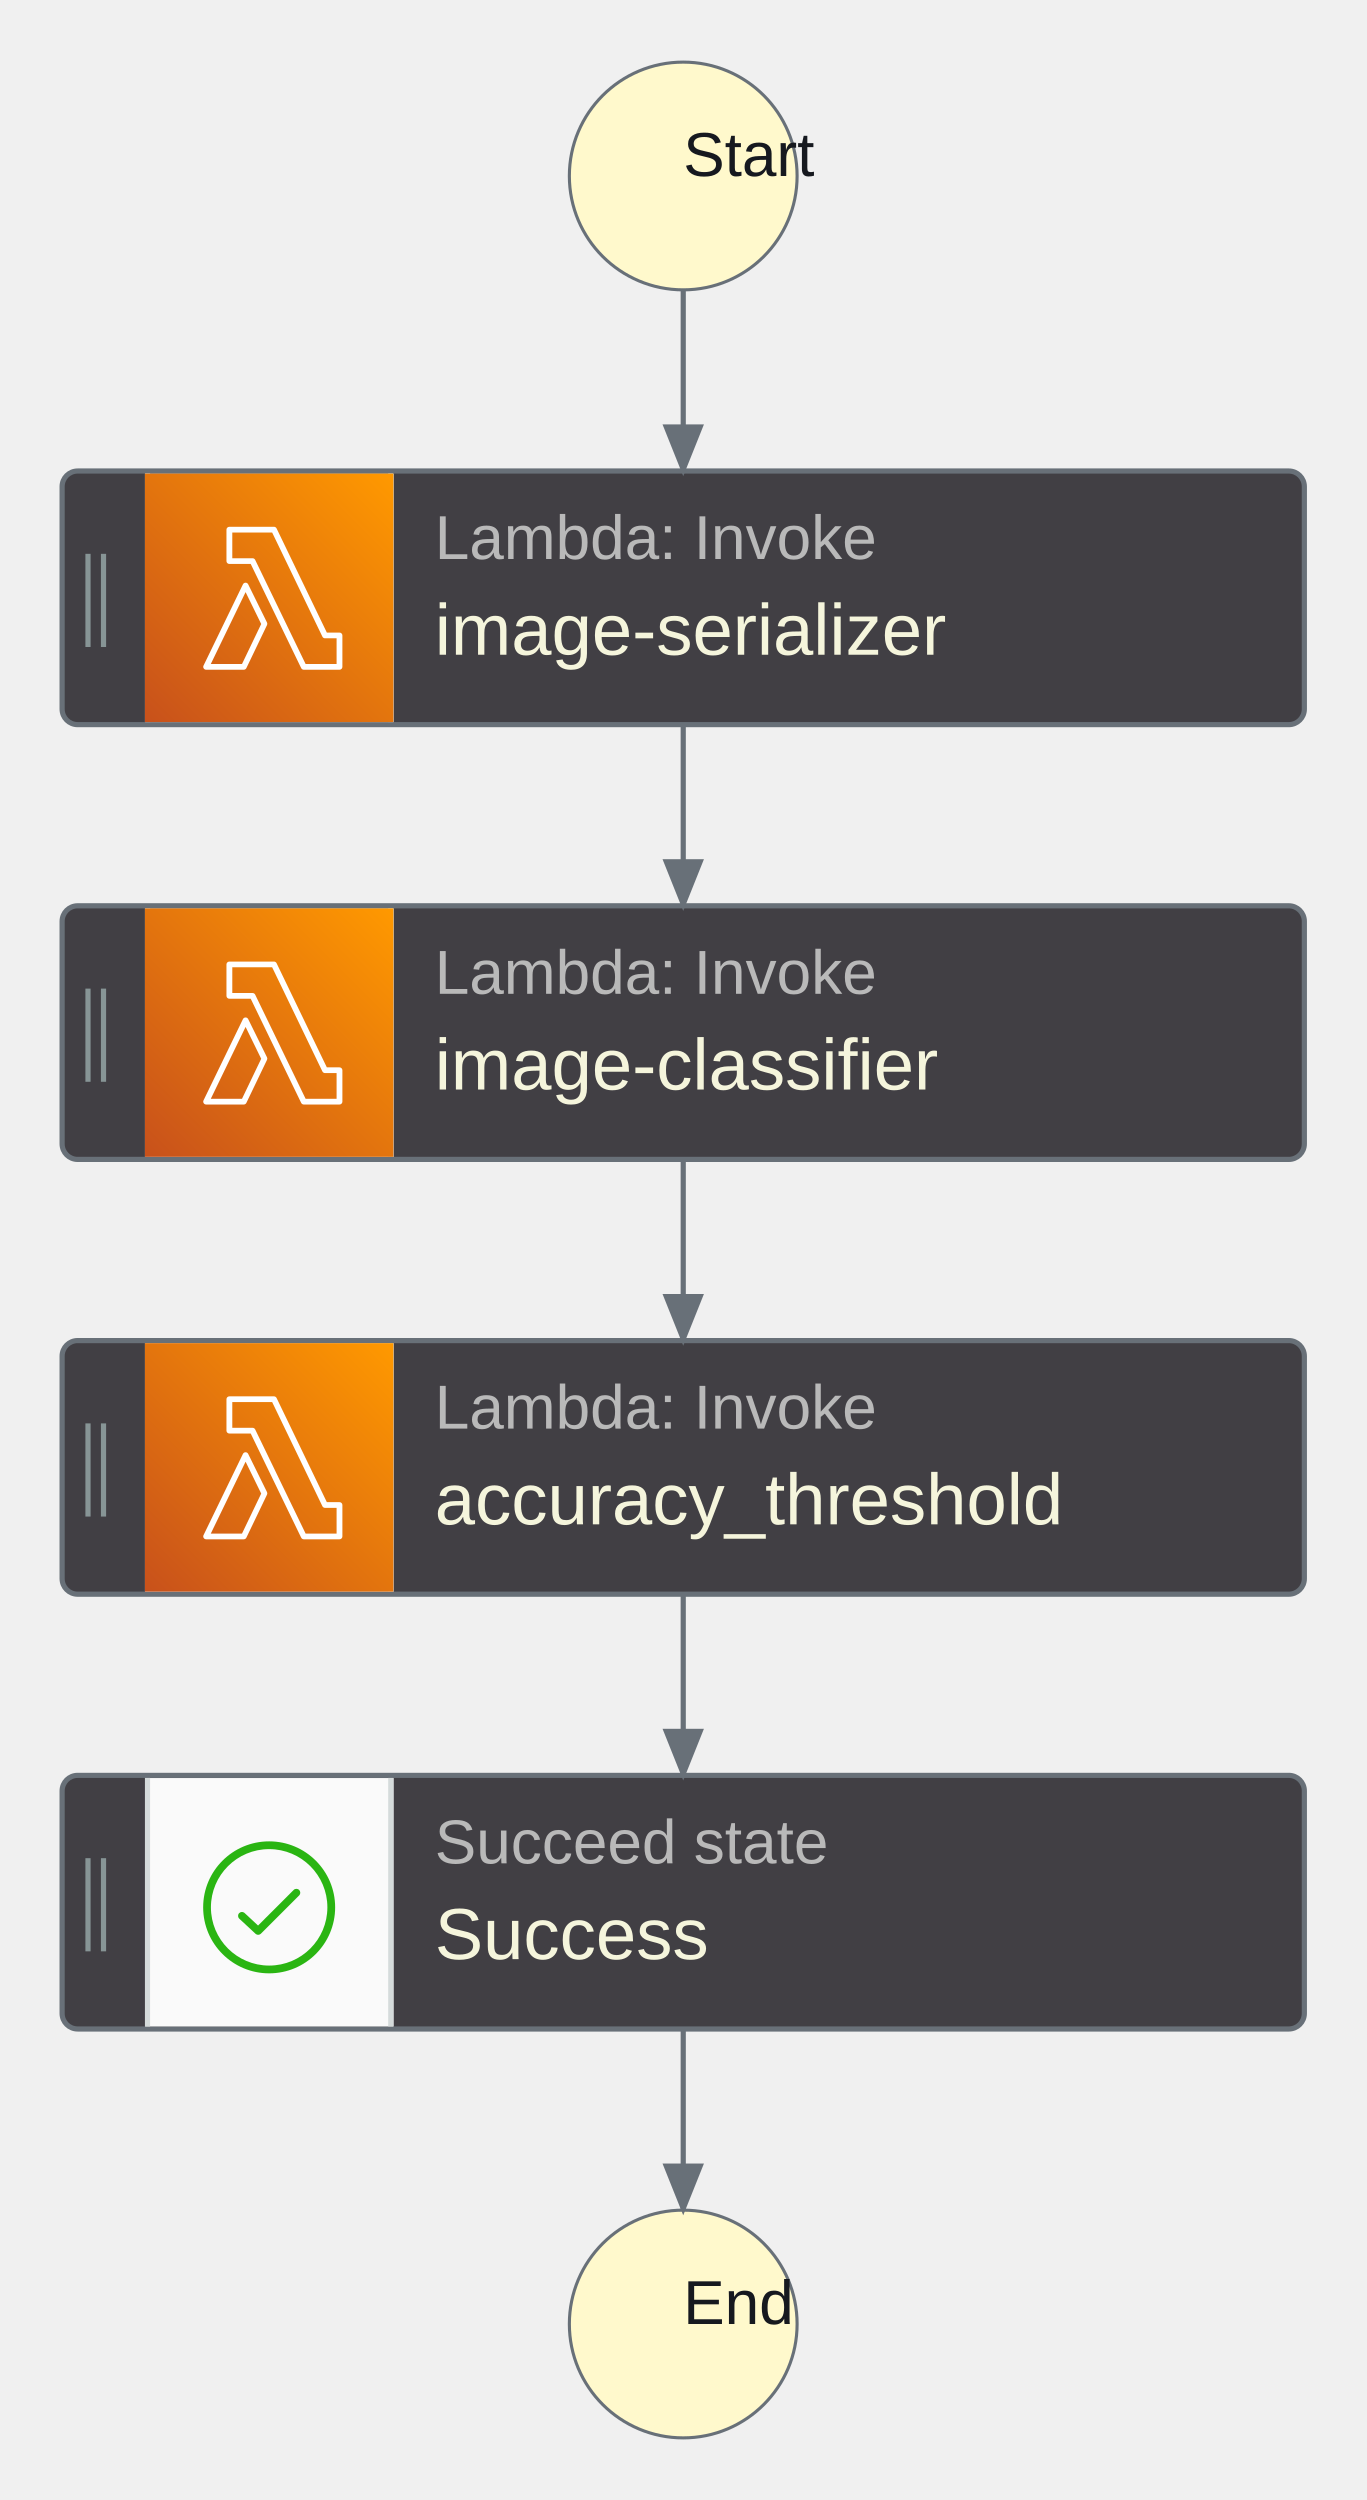
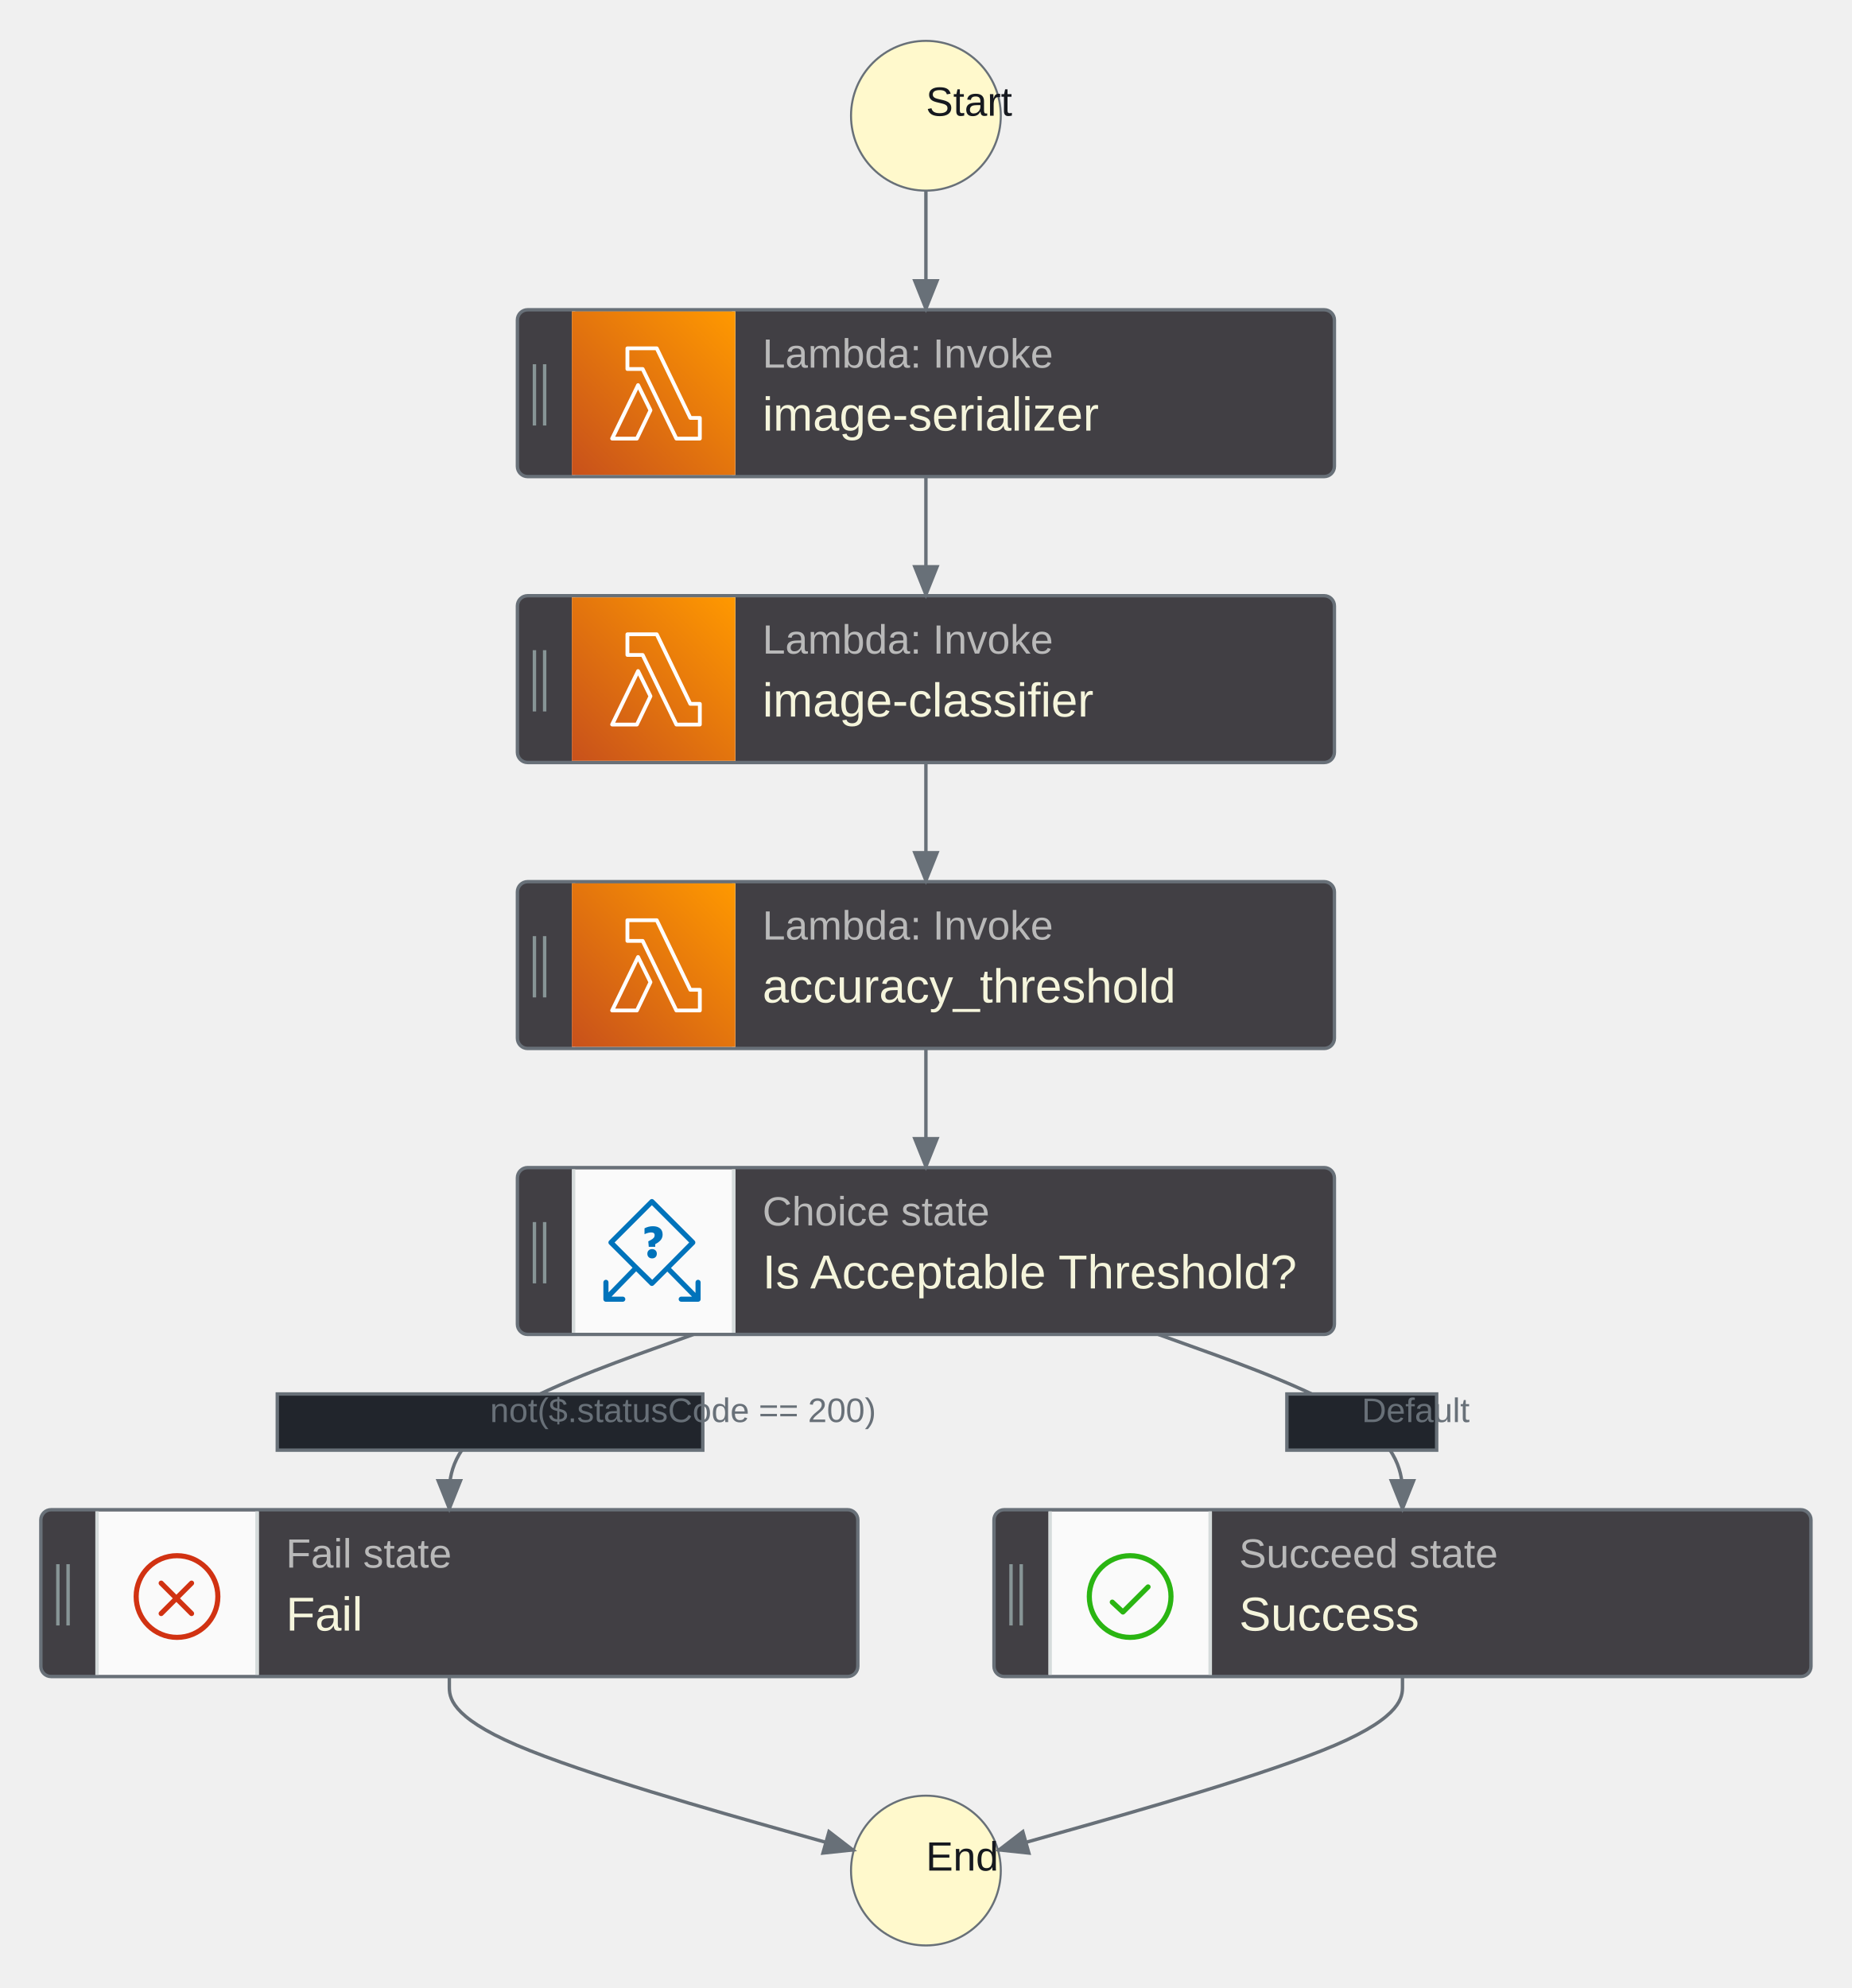
- <svg xmlns="http://www.w3.org/2000/svg" class="sc-dISpDn ccQttF graph" data-testid="graph" role="img" aria-labelledby="polymath-graph-title" width="264" height="483">
+ <svg xmlns="http://www.w3.org/2000/svg" class="sc-dJiZtA bfnavJ graph" data-testid="graph" role="img" aria-labelledby="polymath-graph-title" width="544" height="584">
  <g transform="translate(12,12)" class="new-look-graph">
    <g class="nodes">
-       <g class="node-container" transform="translate(120,22)">
+       <g class="node-container" transform="translate(260,22)">
        <g>
-           <circle class="sc-bJBgwP izToJC shape" r="22" />
-           <text class="sc-leSDtu lnSrgf label">
+           <circle class="sc-krNlru dsfQBY shape" r="22" />
+           <text class="sc-iMTnTL dLALq label">
            <tspan xml:space="preserve" text-anchor="middle" alignment-baseline="central">Start</tspan>
          </text>
        </g>
      </g>
-       <g class="node-container" transform="translate(120,103.5)">
-         <g class="sc-empnci ftzJEQ node state Task" data-testid="graph-image-serializer" data-state-id="image-serializer" data-state-type="Task">
+       <g class="node-container" transform="translate(260,103.5)">
+         <g class="sc-bypJrT cIXLAr node state Task" data-testid="graph-image-serializer" data-state-id="image-serializer" data-state-type="Task">
          <g class="new-look-state-node ">
            <rect x="-120" y="-24.5" width="240" height="49" rx="3" ry="3" />
            <g class="handle" transform="translate(-120,-24.5)">
              <path d="M5,16 L5,34 M8,16 L8,34" />
            </g>
            <g class="icon" transform="translate(-104,-24)">
              <rect fill="var(--color-background-container-header-ni4jv3, #fafafa)" x="0.036" y="0.018" width="48" height="48" />
              <line x1="47.5" y1="0.491" x2="47.5" y2="47.5" stroke="var(--color-board-placeholder-active-ekuw58, #d5dbdb)" stroke-linecap="square" />
              <line x1="0.5" y1="0.491" x2="0.5" y2="47.5" stroke="var(--color-board-placeholder-active-ekuw58, #d5dbdb)" stroke-linecap="square" />
              <use href="#icon-service-lam" aria-hidden="true">
</use>
            </g>
            <g class="text-lines" transform="translate(-48,-24.5)">
              <text transform="translate(0,17)" class="line1">
                <tspan xml:space="preserve" text-anchor="start">Lambda: Invoke</tspan>
              </text>
              <text transform="translate(0,35.5)" class="line2 label">
                <tspan xml:space="preserve" text-anchor="start">image-serializer</tspan>
              </text>
            </g>
          </g>
        </g>
      </g>
-       <g class="node-container" transform="translate(120,187.5)">
-         <g class="sc-empnci ftzJEQ node state Task" data-testid="graph-image-classifier" data-state-id="image-classifier" data-state-type="Task">
+       <g class="node-container" transform="translate(260,187.5)">
+         <g class="sc-bypJrT cIXLAr node state Task" data-testid="graph-image-classifier" data-state-id="image-classifier" data-state-type="Task">
          <g class="new-look-state-node ">
            <rect x="-120" y="-24.5" width="240" height="49" rx="3" ry="3" />
            <g class="handle" transform="translate(-120,-24.5)">
              <path d="M5,16 L5,34 M8,16 L8,34" />
            </g>
            <g class="icon" transform="translate(-104,-24)">
              <rect fill="var(--color-background-container-header-ni4jv3, #fafafa)" x="0.036" y="0.018" width="48" height="48" />
              <line x1="47.5" y1="0.491" x2="47.5" y2="47.5" stroke="var(--color-board-placeholder-active-ekuw58, #d5dbdb)" stroke-linecap="square" />
              <line x1="0.5" y1="0.491" x2="0.5" y2="47.5" stroke="var(--color-board-placeholder-active-ekuw58, #d5dbdb)" stroke-linecap="square" />
              <use href="#icon-service-lam" aria-hidden="true">
</use>
            </g>
            <g class="text-lines" transform="translate(-48,-24.5)">
              <text transform="translate(0,17)" class="line1">
                <tspan xml:space="preserve" text-anchor="start">Lambda: Invoke</tspan>
              </text>
              <text transform="translate(0,35.5)" class="line2 label">
                <tspan xml:space="preserve" text-anchor="start">image-classifier</tspan>
              </text>
            </g>
          </g>
        </g>
      </g>
-       <g class="node-container" transform="translate(120,271.5)">
-         <g class="sc-empnci ftzJEQ node state Task" data-testid="graph-accuracy_threshold" data-state-id="accuracy_threshold" data-state-type="Task">
+       <g class="node-container" transform="translate(260,271.5)">
+         <g class="sc-bypJrT cIXLAr node state Task" data-testid="graph-accuracy_threshold" data-state-id="accuracy_threshold" data-state-type="Task">
          <g class="new-look-state-node ">
            <rect x="-120" y="-24.5" width="240" height="49" rx="3" ry="3" />
            <g class="handle" transform="translate(-120,-24.5)">
              <path d="M5,16 L5,34 M8,16 L8,34" />
            </g>
            <g class="icon" transform="translate(-104,-24)">
              <rect fill="var(--color-background-container-header-ni4jv3, #fafafa)" x="0.036" y="0.018" width="48" height="48" />
              <line x1="47.5" y1="0.491" x2="47.5" y2="47.5" stroke="var(--color-board-placeholder-active-ekuw58, #d5dbdb)" stroke-linecap="square" />
              <line x1="0.5" y1="0.491" x2="0.5" y2="47.5" stroke="var(--color-board-placeholder-active-ekuw58, #d5dbdb)" stroke-linecap="square" />
              <use href="#icon-service-lam" aria-hidden="true">
</use>
            </g>
            <g class="text-lines" transform="translate(-48,-24.5)">
              <text transform="translate(0,17)" class="line1">
                <tspan xml:space="preserve" text-anchor="start">Lambda: Invoke</tspan>
              </text>
              <text transform="translate(0,35.5)" class="line2 label">
                <tspan xml:space="preserve" text-anchor="start">accuracy_threshold</tspan>
              </text>
            </g>
          </g>
        </g>
      </g>
-       <g class="node-container" transform="translate(120,355.5)">
-         <g class="sc-empnci ftzJEQ node state Succeed" data-testid="graph-Success" data-state-id="Success" data-state-type="Succeed">
+       <g class="node-container" transform="translate(260,355.5)">
+         <g class="sc-bypJrT cIXLAr node state Choice" data-testid="graph-Is Acceptable Threshold?" data-state-id="Is Acceptable Threshold?" data-state-type="Choice">
+           <g class="new-look-state-node ">
+             <rect x="-120" y="-24.5" width="240" height="49" rx="3" ry="3" />
+             <g class="handle" transform="translate(-120,-24.5)">
+               <path d="M5,16 L5,34 M8,16 L8,34" />
+             </g>
+             <g class="icon" transform="translate(-104,-24)">
+               <rect fill="var(--color-background-container-header-ni4jv3, #fafafa)" x="0.036" y="0.018" width="48" height="48" />
+               <line x1="47.5" y1="0.491" x2="47.5" y2="47.5" stroke="var(--color-board-placeholder-active-ekuw58, #d5dbdb)" stroke-linecap="square" />
+               <line x1="0.5" y1="0.491" x2="0.5" y2="47.5" stroke="var(--color-board-placeholder-active-ekuw58, #d5dbdb)" stroke-linecap="square" />
+               <use href="#icon-flow-choice" />
+             </g>
+             <g class="text-lines" transform="translate(-48,-24.5)">
+               <text transform="translate(0,17)" class="line1">
+                 <tspan xml:space="preserve" text-anchor="start">Choice state</tspan>
+               </text>
+               <text transform="translate(0,35.5)" class="line2 label">
+                 <tspan xml:space="preserve" text-anchor="start">Is Acceptable Threshold?</tspan>
+               </text>
+             </g>
+           </g>
+         </g>
+       </g>
+       <g class="node-container" transform="translate(120,456)">
+         <g class="sc-bypJrT cIXLAr node state Fail" data-testid="graph-Fail" data-state-id="Fail" data-state-type="Fail">
+           <g class="new-look-state-node ">
+             <rect x="-120" y="-24.5" width="240" height="49" rx="3" ry="3" />
+             <g class="handle" transform="translate(-120,-24.5)">
+               <path d="M5,16 L5,34 M8,16 L8,34" />
+             </g>
+             <g class="icon" transform="translate(-104,-24)">
+               <rect fill="var(--color-background-container-header-ni4jv3, #fafafa)" x="0.036" y="0.018" width="48" height="48" />
+               <line x1="47.5" y1="0.491" x2="47.5" y2="47.5" stroke="var(--color-board-placeholder-active-ekuw58, #d5dbdb)" stroke-linecap="square" />
+               <line x1="0.5" y1="0.491" x2="0.5" y2="47.5" stroke="var(--color-board-placeholder-active-ekuw58, #d5dbdb)" stroke-linecap="square" />
+               <use href="#icon-flow-fail" />
+             </g>
+             <g class="text-lines" transform="translate(-48,-24.5)">
+               <text transform="translate(0,17)" class="line1">
+                 <tspan xml:space="preserve" text-anchor="start">Fail state</tspan>
+               </text>
+               <text transform="translate(0,35.5)" class="line2 label">
+                 <tspan xml:space="preserve" text-anchor="start">Fail</tspan>
+               </text>
+             </g>
+           </g>
+         </g>
+       </g>
+       <g class="node-container" transform="translate(400,456)">
+         <g class="sc-bypJrT cIXLAr node state Succeed" data-testid="graph-Success" data-state-id="Success" data-state-type="Succeed">
          <g class="new-look-state-node ">
            <rect x="-120" y="-24.5" width="240" height="49" rx="3" ry="3" />
            <g class="handle" transform="translate(-120,-24.5)">
              <path d="M5,16 L5,34 M8,16 L8,34" />
            </g>
            <g class="icon" transform="translate(-104,-24)">
              <rect fill="var(--color-background-container-header-ni4jv3, #fafafa)" x="0.036" y="0.018" width="48" height="48" />
              <line x1="47.5" y1="0.491" x2="47.5" y2="47.5" stroke="var(--color-board-placeholder-active-ekuw58, #d5dbdb)" stroke-linecap="square" />
              <line x1="0.5" y1="0.491" x2="0.5" y2="47.5" stroke="var(--color-board-placeholder-active-ekuw58, #d5dbdb)" stroke-linecap="square" />
              <use href="#icon-flow-succeed" />
            </g>
            <g class="text-lines" transform="translate(-48,-24.5)">
              <text transform="translate(0,17)" class="line1">
                <tspan xml:space="preserve" text-anchor="start">Succeed state</tspan>
              </text>
              <text transform="translate(0,35.5)" class="line2 label">
                <tspan xml:space="preserve" text-anchor="start">Success</tspan>
              </text>
            </g>
          </g>
        </g>
      </g>
-       <g class="node-container" transform="translate(120,437)">
+       <g class="node-container" transform="translate(260,537.5)">
        <g>
-           <circle class="sc-bJBgwP izToJC shape" r="22" />
-           <text class="sc-leSDtu lnSrgf label">
+           <circle class="sc-krNlru dsfQBY shape" r="22" />
+           <text class="sc-iMTnTL dLALq label">
            <tspan xml:space="preserve" text-anchor="middle" alignment-baseline="central">End</tspan>
          </text>
        </g>
      </g>
    </g>
    <g class="edges">
-       <g class="sc-fThUAz fVpASx edge">
-         <path id="state-image-serializer:state-image-classifier:normal" d="M120,128L120,130.917C120,133.833,120,139.667,120,145.5C120,151.333,120,157.167,120,160.083L120,163" marker-end="url(#arrowhead)" fill="none" />
-       </g>
-       <g class="sc-fThUAz fVpASx edge">
-         <path id="start:state-image-serializer" d="M120,44L120,46.917C120,49.833,120,55.667,120,61.5C120,67.333,120,73.167,120,76.083L120,79" marker-end="url(#arrowhead)" fill="none" />
-       </g>
-       <g class="sc-fThUAz fVpASx edge">
-         <path id="state-image-classifier:state-accuracy_threshold:normal" d="M120,212L120,214.917C120,217.833,120,223.667,120,229.5C120,235.333,120,241.167,120,244.083L120,247" marker-end="url(#arrowhead)" fill="none" />
-       </g>
-       <g class="sc-fThUAz fVpASx edge">
-         <path id="state-accuracy_threshold:state-Success:normal" d="M120,296L120,298.917C120,301.833,120,307.667,120,313.5C120,319.333,120,325.167,120,328.083L120,331" marker-end="url(#arrowhead)" fill="none" />
-       </g>
-       <g class="sc-fThUAz fVpASx edge">
-         <path id="state-Success:end:normal" d="M120,380L120,382.917C120,385.833,120,391.667,120,397.5C120,403.333,120,409.167,120,412.083L120,415" marker-end="url(#arrowhead)" fill="none" />
+       <g class="sc-ddjGPC hZuboL edge">
+         <path id="state-image-serializer:state-image-classifier:normal" d="M260,128L260,130.917C260,133.833,260,139.667,260,145.5C260,151.333,260,157.167,260,160.083L260,163" marker-end="url(#arrowhead)" fill="none" />
+       </g>
+       <g class="sc-ddjGPC hZuboL edge">
+         <path id="start:state-image-serializer" d="M260,44L260,46.917C260,49.833,260,55.667,260,61.5C260,67.333,260,73.167,260,76.083L260,79" marker-end="url(#arrowhead)" fill="none" />
+       </g>
+       <g class="sc-ddjGPC hZuboL edge">
+         <path id="state-image-classifier:state-accuracy_threshold:normal" d="M260,212L260,214.917C260,217.833,260,223.667,260,229.5C260,235.333,260,241.167,260,244.083L260,247" marker-end="url(#arrowhead)" fill="none" />
+       </g>
+       <g class="sc-ddjGPC hZuboL edge">
+         <path id="state-accuracy_threshold:state-Is Acceptable Threshold?:normal" d="M260,296L260,298.917C260,301.833,260,307.667,260,313.5C260,319.333,260,325.167,260,328.083L260,331" marker-end="url(#arrowhead)" fill="none" />
+       </g>
+       <g class="sc-ddjGPC hZuboL edge">
+         <path id="state-Is Acceptable Threshold?:state-Fail:choiceRule:0" d="M191.741,380L179.784,384.292C167.828,388.583,143.914,397.167,131.957,405.75C120,414.333,120,422.917,120,427.208L120,431.5" marker-end="url(#arrowhead)" fill="none" />
+         <g data-testid="graph-Is Acceptable Threshold?-0" class="edge-label" transform="translate(131.9569,405.75)">
+           <rect x="-62.5" y="-8.25" width="125" height="16.5" class="sc-dSCufp jTqvgz" />
+           <text class="sc-fxwrCY iPCoko label">
+             <tspan xml:space="preserve" text-anchor="middle" alignment-baseline="central">not($.statusCode == 200)</tspan>
+           </text>
+         </g>
+       </g>
+       <g class="sc-ddjGPC hZuboL edge">
+         <path id="state-Is Acceptable Threshold?:state-Success:choiceDefault" d="M328.259,380L340.216,384.292C352.172,388.583,376.086,397.167,388.043,405.75C400,414.333,400,422.917,400,427.208L400,431.5" marker-end="url(#arrowhead)" fill="none" />
+         <g data-testid="graph-Is Acceptable Threshold?-Default" class="edge-label" transform="translate(388.0431,405.75)">
+           <rect x="-22" y="-8.25" width="44" height="16.5" class="sc-dSCufp jTqvgz" />
+           <text class="sc-fxwrCY iPCoko label">
+             <tspan xml:space="preserve" text-anchor="middle" alignment-baseline="central">Default</tspan>
+           </text>
+         </g>
+       </g>
+       <g class="sc-ddjGPC hZuboL edge">
+         <path id="state-Fail:end:normal" d="M120,480.5L120,483.417C120,486.333,120,492.167,139.804,500.671C159.609,509.175,199.218,520.351,219.022,525.938L238.827,531.526" marker-end="url(#arrowhead)" fill="none" />
+       </g>
+       <g class="sc-ddjGPC hZuboL edge">
+         <path id="state-Success:end:normal" d="M400,480.5L400,483.417C400,486.333,400,492.167,380.196,500.671C360.391,509.175,320.782,520.351,300.978,525.938L281.173,531.526" marker-end="url(#arrowhead)" fill="none" />
      </g>
    </g>
    <defs>
-       <marker id="arrowhead" markerWidth="8" markerHeight="6" refX="7" refY="3" orient="auto" class="sc-fbKhjd kCXtKm">
+       <marker id="arrowhead" markerWidth="8" markerHeight="6" refX="7" refY="3" orient="auto" class="sc-jMakVo fZTkKH">
        <polygon points="0 0, 8 3, 0 6" />
      </marker>
-       <marker id="highlighted-arrowhead" markerWidth="6" markerHeight="4" refX="5" refY="2" orient="auto" class="sc-fbKhjd kCXtKm">
+       <marker id="highlighted-arrowhead" markerWidth="6" markerHeight="4" refX="5" refY="2" orient="auto" class="sc-jMakVo fZTkKH">
        <polygon points="0 0, 6 2, 0 4" />
      </marker>
-       <marker id="error-arrowhead" markerWidth="6" markerHeight="4" refX="5" refY="2" orient="auto" class="sc-fbKhjd kCXtKm">
+       <marker id="error-arrowhead" markerWidth="6" markerHeight="4" refX="5" refY="2" orient="auto" class="sc-jMakVo fZTkKH">
        <polygon points="0 0, 6 2, 0 4" />
      </marker>
-       <marker id="large-arrowhead" markerWidth="10" markerHeight="8" refX="9" refY="4" orient="auto" class="sc-fbKhjd kCXtKm">
+       <marker id="large-arrowhead" markerWidth="10" markerHeight="8" refX="9" refY="4" orient="auto" class="sc-jMakVo fZTkKH">
        <polygon points="0 0, 10 4, 0 8" />
      </marker>
-       <marker id="large-highlighted-arrowhead" markerWidth="5.5" markerHeight="4" refX="4.5" refY="2" orient="auto" class="sc-fbKhjd kCXtKm">
+       <marker id="large-highlighted-arrowhead" markerWidth="5.5" markerHeight="4" refX="4.5" refY="2" orient="auto" class="sc-jMakVo fZTkKH">
        <polygon points="0 0, 5.5 2, 0 4" />
      </marker>
-       <marker id="large-error-arrowhead" markerWidth="10" markerHeight="8" refX="9" refY="4" orient="auto" class="sc-fbKhjd kCXtKm">
+       <marker id="large-error-arrowhead" markerWidth="10" markerHeight="8" refX="9" refY="4" orient="auto" class="sc-jMakVo fZTkKH">
        <polygon points="0 0, 10 4, 0 8" />
      </marker>
      <linearGradient x1="0%" y1="100%" x2="100%" y2="0%" id="gradient-orange">
        <stop stop-color="#C8511B" offset="0%" />
        <stop stop-color="#FF9900" offset="100%" />
      </linearGradient>
      <linearGradient x1="0%" y1="100%" x2="100%" y2="0%" id="gradient-turquoise">
        <stop stop-color="#055F4E" offset="0%" />
        <stop stop-color="#56C0A7" offset="100%" />
      </linearGradient>
      <linearGradient x1="0%" y1="100%" x2="100%" y2="0%" id="gradient-blue">
        <stop stop-color="#2E27AD" offset="0%" />
        <stop stop-color="#527FFF" offset="100%" />
      </linearGradient>
      <linearGradient x1="0%" y1="100%" x2="100%" y2="0%" id="gradient-pink">
        <stop stop-color="#B0084D" offset="0%" />
        <stop stop-color="#FF4F8B" offset="100%" />
      </linearGradient>
      <linearGradient x1="0%" y1="100%" x2="100%" y2="0%" id="gradient-red">
        <stop stop-color="#BD0816" offset="0%" />
        <stop stop-color="#FF5252" offset="100%" />
      </linearGradient>
      <linearGradient x1="0%" y1="100%" x2="100%" y2="0%" id="gradient-green">
        <stop stop-color="#1B660F" offset="0%" />
        <stop stop-color="#6CAE3E" offset="100%" />
      </linearGradient>
      <linearGradient x1="0%" y1="100%" x2="100%" y2="0%" id="gradient-purple">
        <stop stop-color="#4D27A8" offset="0%" />
        <stop stop-color="#A166FF" offset="100%" />
      </linearGradient>
      <linearGradient x1="0%" y1="100%" x2="100%" y2="0%" id="gradient-grey">
        <stop stop-color="#DCDCDC" offset="0%" />
        <stop stop-color="#F6F5F7" offset="100%" />
      </linearGradient>,<linearGradient x1="0%" y1="100%" x2="100%" y2="0%" id="gradient-ag">
        <stop stop-color="#BC1356" offset="0%" />
        <stop stop-color="#F34482" offset="100%" />
      </linearGradient>
      <linearGradient x1="0%" y1="100%" x2="100%" y2="0%" id="gradient-athena">
        <stop stop-color="#5930B5" offset="0%" />
        <stop stop-color="#945DF2" offset="100%" />
      </linearGradient>
      <linearGradient x1="0%" y1="100%" x2="100%" y2="0%" id="gradient-emr">
        <stop stop-color="#5930B5" offset="0%" />
        <stop stop-color="#945DF2" offset="100%" />
      </linearGradient>
      <linearGradient x1="0%" y1="100%" x2="100%" y2="0%" id="gradient-glue">
        <stop stop-color="#5930B5" offset="0%" />
        <stop stop-color="#945DF2" offset="100%" />
      </linearGradient>
      <linearGradient x1="0%" y1="100%" x2="100%" y2="0%" id="gradient-sns">
        <stop stop-color="#BC1356" offset="0%" />
        <stop stop-color="#F34482" offset="100%" />
      </linearGradient>
      <linearGradient x1="0%" y1="100%" x2="100%" y2="0%" id="gradient-states">
        <stop stop-color="#BC1356" offset="0%" />
        <stop stop-color="#F34482" offset="100%" />
      </linearGradient>
      <linearGradient x1="0%" y1="100%" x2="100%" y2="0%" id="gradient-generic">
        <stop stop-color="#ccc" offset="0%" />
        <stop stop-color="#ddd" offset="100%" />
      </linearGradient>
+       <g stroke="none" stroke-width="1" fill="none" fill-rule="evenodd" id="icon-flow-choice">
+         <g transform="translate(9.25202, 8.729185)" fill="#0073BB" fill-rule="nonzero">
+           <path d="M13.718,0.22 C13.984,-0.047 14.401,-0.071 14.694,0.147 L14.778,0.22 L26.799,12.24 C27.065,12.507 27.09,12.923 26.872,13.217 L26.799,13.301 L19.848,20.251 L27.063,27.58 L27.064,24.473 C27.064,24.058 27.399,23.723 27.814,23.723 C28.19,23.723 28.502,24 28.555,24.362 L28.564,24.473 L28.564,29.422 C28.564,29.474 28.558,29.524 28.549,29.572 L28.529,29.648 L28.491,29.744 L28.467,29.79 L28.44,29.835 L28.392,29.899 L28.327,29.969 L28.29,30.001 L28.21,30.059 L28.137,30.099 L28.041,30.137 L27.924,30.164 C27.884,30.17 27.849,30.172 27.814,30.172 L22.864,30.172 C22.45,30.172 22.114,29.837 22.114,29.422 C22.114,29.046 22.391,28.734 22.753,28.68 L22.864,28.672 L26.032,28.672 L18.787,21.312 L14.778,25.322 C14.512,25.588 14.095,25.612 13.802,25.395 L13.718,25.322 L9.63,21.234 L2.386,28.671 L5.7,28.672 L5.811,28.68 C6.172,28.734 6.45,29.046 6.45,29.422 C6.45,29.802 6.168,30.116 5.802,30.165 L5.7,30.172 L0.75,30.172 L0.645,30.165 L0.571,30.151 L0.492,30.127 L0.4,30.086 L0.324,30.04 L0.243,29.975 L0.171,29.899 L0.11,29.813 L0.066,29.73 L0.03,29.632 L0.008,29.529 L6.67910172e-13,29.422 L6.67910172e-13,24.473 L0.008,24.362 C0.062,24 0.373,23.723 0.75,23.723 C1.13,23.723 1.443,24.005 1.493,24.371 L1.5,24.473 L1.499,27.433 L8.569,20.174 L1.697,13.301 C1.431,13.035 1.406,12.618 1.624,12.325 L1.697,12.24 L13.718,0.22 Z M14.353,23.728 L25.208,12.771 L14.248,1.811 L3.288,12.771 L9.616,19.099 L14.353,23.728 Z" fill="false" />
+           <path d="M15.232,14.047 L15.232,13.267 C16.003,12.851 16.558,12.422 16.896,11.98 C17.234,11.538 17.403,11.018 17.403,10.42 C17.403,9.657 17.152,9.061 16.649,8.632 C16.146,8.203 15.449,7.989 14.556,7.989 C13.698,7.989 12.875,8.192 12.086,8.6 L12.086,8.6 L12.086,10.329 C12.831,9.982 13.494,9.809 14.075,9.809 C14.396,9.809 14.64,9.878 14.809,10.017 C14.978,10.155 15.063,10.359 15.063,10.628 C15.063,10.914 14.976,11.165 14.803,11.382 C14.63,11.598 14.344,11.815 13.945,12.032 L13.945,12.032 L13.191,12.435 L13.334,14.047 L15.232,14.047 Z M14.309,17.44 C14.725,17.44 15.061,17.314 15.316,17.063 C15.572,16.811 15.7,16.482 15.7,16.075 C15.7,15.667 15.572,15.338 15.316,15.087 C15.061,14.835 14.725,14.71 14.309,14.71 C13.893,14.71 13.557,14.835 13.301,15.087 C13.046,15.338 12.918,15.667 12.918,16.075 C12.918,16.482 13.046,16.811 13.301,17.063 C13.557,17.314 13.893,17.44 14.309,17.44 Z" fill="false" />
+         </g>
+       </g>
      <g stroke="none" stroke-width="1" fill="none" fill-rule="evenodd" id="icon-flow-succeed">
        <g transform="translate(11.25, 12.25)" fill="#2AB512" fill-rule="nonzero">
          <path d="M12.75,0 C5.708,0 0,5.708 0,12.75 C0,19.792 5.708,25.5 12.75,25.5 C19.792,25.5 25.5,19.792 25.5,12.75 C25.5,5.708 19.792,0 12.75,0 Z M12.75,1.5 C18.963,1.5 24,6.537 24,12.75 C24,18.963 18.963,24 12.75,24 C6.537,24 1.5,18.963 1.5,12.75 C1.5,6.537 6.537,1.5 12.75,1.5 Z" />
          <path d="M17.482,9.391 C17.775,9.098 18.25,9.098 18.543,9.391 C18.809,9.658 18.833,10.074 18.615,10.368 L18.543,10.452 L11.158,17.837 C10.901,18.093 10.503,18.126 10.21,17.929 L10.117,17.855 L6.983,14.941 C6.679,14.659 6.662,14.184 6.944,13.881 C7.2,13.605 7.616,13.566 7.917,13.773 L8.004,13.842 L10.608,16.264 L17.482,9.391 Z" />
+         </g>
+       </g>
+       <g stroke="none" stroke-width="1" fill="none" fill-rule="evenodd" id="icon-flow-fail">
+         <g transform="translate(11.25, 12.25)" fill="#D13212" fill-rule="nonzero">
+           <path d="M12.75,0 C5.708,0 0,5.708 0,12.75 C0,19.792 5.708,25.5 12.75,25.5 C19.792,25.5 25.5,19.792 25.5,12.75 C25.5,5.708 19.792,0 12.75,0 Z M12.75,1.5 C18.963,1.5 24,6.537 24,12.75 C24,18.963 18.963,24 12.75,24 C6.537,24 1.5,18.963 1.5,12.75 C1.5,6.537 6.537,1.5 12.75,1.5 Z" />
+           <path d="M16.583,8.211 C16.877,7.993 17.293,8.018 17.56,8.284 C17.826,8.55 17.85,8.967 17.632,9.26 L17.56,9.344 L13.622,13.282 L17.56,17.22 C17.853,17.513 17.853,17.987 17.56,18.28 C17.293,18.547 16.877,18.571 16.583,18.353 L16.499,18.28 L12.561,14.343 L8.624,18.28 L8.54,18.353 C8.246,18.571 7.829,18.547 7.563,18.28 C7.297,18.014 7.273,17.597 7.491,17.304 L7.563,17.22 L11.5,13.282 L7.563,9.344 C7.27,9.052 7.27,8.577 7.563,8.284 C7.829,8.018 8.246,7.993 8.54,8.211 L8.624,8.284 L12.561,12.221 L16.499,8.284 L16.583,8.211 Z" />
        </g>
      </g>
      <g stroke="none" stroke-width="1" fill="none" fill-rule="evenodd" id="icon-service-lam">
        <polygon fill="url(#gradient-orange)" fill-rule="nonzero" points="0 0 48 0 48 48 0 48" />
        <g transform="translate(11, 10)" fill="#FFFFFF">
          <path d="M26.589,27.894 L19.693,27.894 C19.477,27.893 19.281,27.771 19.189,27.579 L9.438,7.457 L5.312,7.457 C5.003,7.457 4.752,7.209 4.752,6.904 L4.752,0.829 C4.752,0.523 5.003,0.276 5.312,0.276 L13.933,0.276 C14.148,0.277 14.344,0.399 14.436,0.591 L24.143,20.713 L26.589,20.713 C26.898,20.713 27.149,20.96 27.149,21.266 L27.149,27.341 C27.149,27.646 26.898,27.894 26.589,27.894 Z M20.045,26.789 L26.029,26.789 L26.029,21.818 L23.79,21.818 C23.575,21.817 23.379,21.695 23.286,21.503 L13.58,1.381 L5.878,1.381 L5.878,6.352 L9.796,6.352 C10.011,6.353 10.207,6.475 10.3,6.667 L20.045,26.789 Z" />
          <path d="M8.105,27.894 L0.828,27.894 C0.635,27.894 0.455,27.796 0.353,27.634 C0.244,27.468 0.233,27.258 0.325,27.082 L7.937,11.389 C8.03,11.198 8.226,11.075 8.441,11.075 L8.441,11.075 C8.655,11.074 8.851,11.194 8.945,11.384 L12.589,18.78 C12.663,18.932 12.663,19.109 12.589,19.26 L8.615,27.546 C8.531,27.752 8.331,27.889 8.105,27.894 L8.105,27.894 Z M1.724,26.789 L7.753,26.789 L11.464,19.056 L8.447,12.897 L1.724,26.789 Z" />
        </g>
      </g>
    </defs>
  </g>
-   <style data-styled="true" data-styled-version="5.3.11">.ftzJEQ{cursor:pointer;}/*!sc*/
- data-styled.g146[id="sc-empnci"]{content:"ftzJEQ,"}/*!sc*/
- .fVpASx{stroke:#555;background-color:#555;stroke-width:1px;}/*!sc*/
- data-styled.g147[id="sc-fThUAz"]{content:"fVpASx,"}/*!sc*/
- .kCXtKm{fill:var(--color-text-form-secondary-rh78tu,#687078);}/*!sc*/
- data-styled.g163[id="sc-fbKhjd"]{content:"kCXtKm,"}/*!sc*/
- .lnSrgf{font-weight:400;font-size:12px;line-height:16px;font-family:Amazon Ember,Arial,Roboto,Arial,sans-serif;text-shadow:none;fill:var(--color-text-button-primary-default-ljg1xz,#16191f);}/*!sc*/
- data-styled.g164[id="sc-leSDtu"]{content:"lnSrgf,"}/*!sc*/
- .izToJC{fill:#fff9cc;stroke:var(--color-text-form-secondary-rh78tu,#687078);stroke-width:0.6px;}/*!sc*/
- data-styled.g165[id="sc-bJBgwP"]{content:"izToJC,"}/*!sc*/
+   <style data-styled="true" data-styled-version="5.3.11">.cIXLAr{cursor:pointer;}/*!sc*/
+ data-styled.g64[id="sc-bypJrT"]{content:"cIXLAr,"}/*!sc*/
+ .hZuboL{stroke:#555;background-color:#555;stroke-width:1px;}/*!sc*/
+ data-styled.g65[id="sc-ddjGPC"]{content:"hZuboL,"}/*!sc*/
+ .jTqvgz{stroke-width:0;stroke:none;fill:#f2f3f3;}/*!sc*/
+ data-styled.g66[id="sc-dSCufp"]{content:"jTqvgz,"}/*!sc*/
+ .iPCoko{font-size:10px;line-height:12.5;stroke:none;}/*!sc*/
+ data-styled.g67[id="sc-fxwrCY"]{content:"iPCoko,"}/*!sc*/
+ .fZTkKH{fill:var(--color-text-form-secondary-rh78tu,#687078);}/*!sc*/
+ data-styled.g81[id="sc-jMakVo"]{content:"fZTkKH,"}/*!sc*/
+ .dLALq{font-weight:400;font-size:12px;line-height:16px;font-family:Amazon Ember,Arial,Roboto,Arial,sans-serif;text-shadow:none;fill:var(--color-text-button-primary-default-ljg1xz,#16191f);}/*!sc*/
+ data-styled.g82[id="sc-iMTnTL"]{content:"dLALq,"}/*!sc*/
+ .dsfQBY{fill:#fff9cc;stroke:var(--color-text-form-secondary-rh78tu,#687078);stroke-width:0.6px;}/*!sc*/
+ data-styled.g83[id="sc-krNlru"]{content:"dsfQBY,"}/*!sc*/
</style>
  <style>
.new-look-state-node &gt; rect:first-of-type {
  stroke: #687078;
  stroke-width: 1px;
  fill: #413f44;
}

.new-look-state-node .error-icon circle {
 stroke-linejoin: round;
}

.new-look-state-node .error-icon circle, .new-look-state-node .error-icon path {
 stroke: var(--color-border-status-error-xj05xm, #d13212);
 fill: none;
 stroke-width: 2px;
}

.new-look-state-node.has-errors &gt; rect:first-of-type {
 stroke: var(--color-border-status-error-xj05xm, #d13212);
 fill: #671c00;
}

.new-look-state-node.has-errors &gt; .bounding-box &gt; .new-look-state-node-sub &gt; rect {
  stroke: var(--color-border-status-error-xj05xm, #d13212);
  fill: var(--color-background-status-error-oemu7d, #fdf3f1);
}

.new-look-state-node .handle path {
  stroke: var(--color-border-dropdown-item-hover-gqjku2, #879596);
  stroke-width: 1px;
  fill: none;
}

.new-look-state-node {
  font-weight: 400;
  font-family: Amazon Ember, Arial, Roboto, Arial, sans-serif;
  text-shadow: none;
}

.new-look-state-node .line1 {
  fill: #B9B9B9;
  font-size: 12px;
}

.new-look-state-node .line2 {
  fill: #F5F5DC;
}

.selected.node &gt; .new-look-state-node &gt; rect,
.selected.node &gt; .new-look-state-node &gt; .new-look-state-node &gt; rect,
.selected.node &gt; .new-look-state-node &gt; .bounding-box &gt; rect,
.selected.node &gt; .new-look-state-node.has-errors &gt; rect,
.selected.node &gt; .new-look-state-node.has-errors &gt; .bounding-box &gt; rect,
.selected.node &gt; .new-look-state-node.has-errors &gt; .new-look-state-node &gt; rect,
.selected.node &gt; .new-look-state-node &gt; .bounding-box &gt; .new-look-state-node-sub &gt; rect
 {
  stroke: var(--color-border-status-info-q9np44, #0073bb);
  fill: #00366d;
  stroke-width: 1px;
}

.new-look-state-node-sub .item-source.not-specified {
  height: 15px;
  color: #687078;
  font-family: "Amazon Ember";
  font-size: 12px;
  letter-spacing: 0;
  line-height: 16px;
  font-weight: 400;
}
.new-look-state-node-sub .item-source .item-source_name{
  font-weight: 600;
}
.new-look-state-node-sub .item-source.not-specified .item-source_name{
  font-weight: 400;
}

.new-look-state-node-sub .item-source.not-specified {
  font-style: italic;
}

.new-look-state-node-sub &gt; rect,
.new-look-state-node &gt; .bounding-box &gt; rect {
  stroke: var(--color-border-control-default-8uhjl0, #687078);
  fill: #2a2e33;
}

.new-look-graph .drag-source {
  opacity: 0.2;
}

.new-look-graph .edge, .new-look-graph path.starting-connection {
  stroke-width: 1px;
  stroke: var(--color-text-form-secondary-rh78tu, #687078);
  marker-end: url(#large-arrowhead);
}

.new-look-graph .edge-label {
  cursor: pointer;
}

.new-look-graph .edge-label rect {
  stroke-width: 1px;
  stroke: var(--color-border-control-default-8uhjl0, #687078);
  fill: #21252c;
}

.new-look-graph .edge-label.selected rect {
  stroke: var(--color-border-status-info-q9np44, #0073bb);
  fill: var(--color-background-status-info-pgxhez, #f1faff);
  stroke-width: 0.6px;
}



.new-look-graph .edge-label .label {
  fill: var(--color-text-form-secondary-rh78tu, #687078);
  font-family: Amazon Ember, Arial, Roboto, Arial, sans-serif;
}

/* centering the shape text */
@-moz-document url-prefix() {
  .new-look-graph .shape + text,
  .new-look-graph .edge-label text {
    transform: translateY(3.5px);
  }
}

.new-look-graph .edge path {
  marker-end: url(#large-arrowhead) !important;
}

.new-look-graph .edge.selected path{
  stroke: var(--color-border-status-info-q9np44, #0073bb);
  stroke-width: 1.1px;
}

.new-look-graph .edge.dragging-over path, .new-look-graph  g.dragging-over .starting-connection {
  stroke: #24439E;
  stroke-width: 2px;
}

.new-look-graph .edge.dragging-over path, .new-look-graph .dragging-over path.starting-connection {
  marker-end: url(#large-highlighted-arrowhead) !important;
}

.new-look-graph .edge.dragging-over .edge-label text {
  fill: #24439E;
}

#large-highlighted-arrowhead {
  fill: #24439E;
}

#large-highlighted-arrowhead path {
  stroke: none;
}

.new-look-graph .edge.drop-not-supported path, g.drop-not-supported .starting-connection {
  stroke: red;
}

.new-look-graph .edge.drop-not-supported .edge-label text {
  fill: red;
}

.new-look-graph .edge.drop-not-supported path {
  marker-end: url(#large-error-arrowhead) !important;
}

#large-error-arrowhead {
  fill: red;
}

.node-container * &gt; .icon  {
  &gt; rect {
    fill: #21252c;
  }
  &gt; line {
    stroke: #687078;
  }
}


.node.Placeholder.dragging-over rect {
  stroke: var(--color-border-status-info-q9np44, #0073bb);
  fill: var(--color-background-status-info-pgxhez, #f1faff);
  stroke-width: 2px;
}

.node.Placeholder.dragging-over .label {
  fill: var(--color-text-status-info-aq7yd6, #0073bb);
}

g.Placeholder rect {
  stroke-dasharray: 5 4;
  stroke: var(--color-border-dropdown-item-hover-gqjku2, #879596);
  fill: #1a2029;
  stroke-width: 1px;
}

g.Placeholder .label {
  font-style: italic;
  fill: var(--color-text-input-placeholder-epedqe, #687078);
}

.node.Placeholder.drop-not-supported rect {
  stroke: red;
}

.node.Placeholder.drop-not-supported .label {
  fill: red;
}
</style>
  <style>.line2 { font-size: 14px }</style>
</svg>
